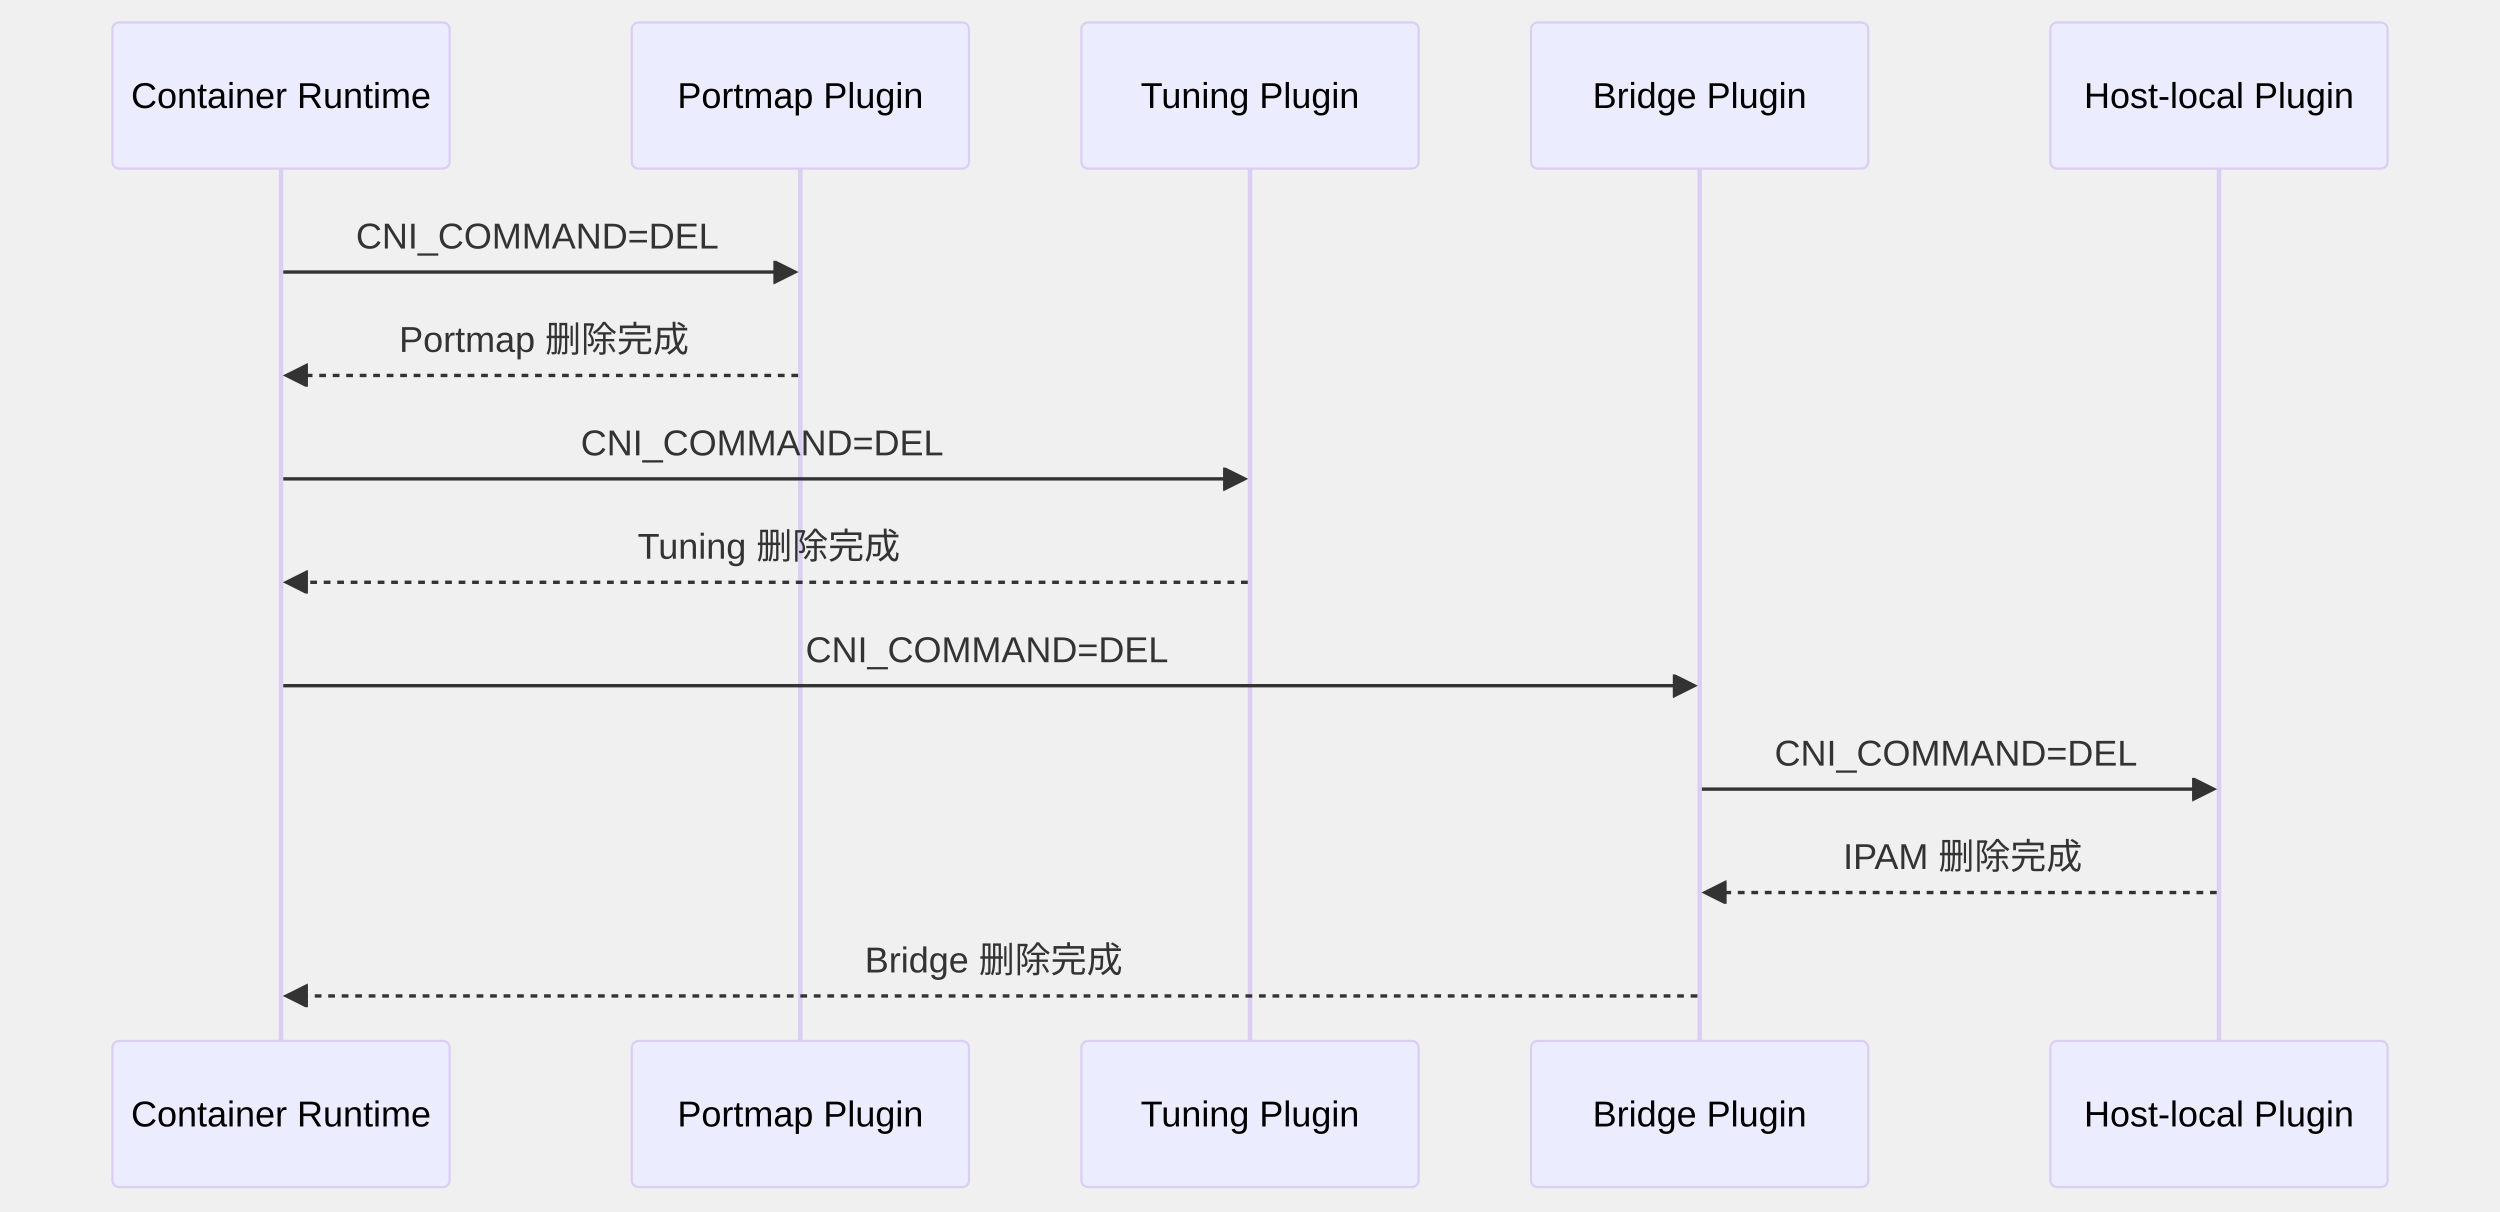
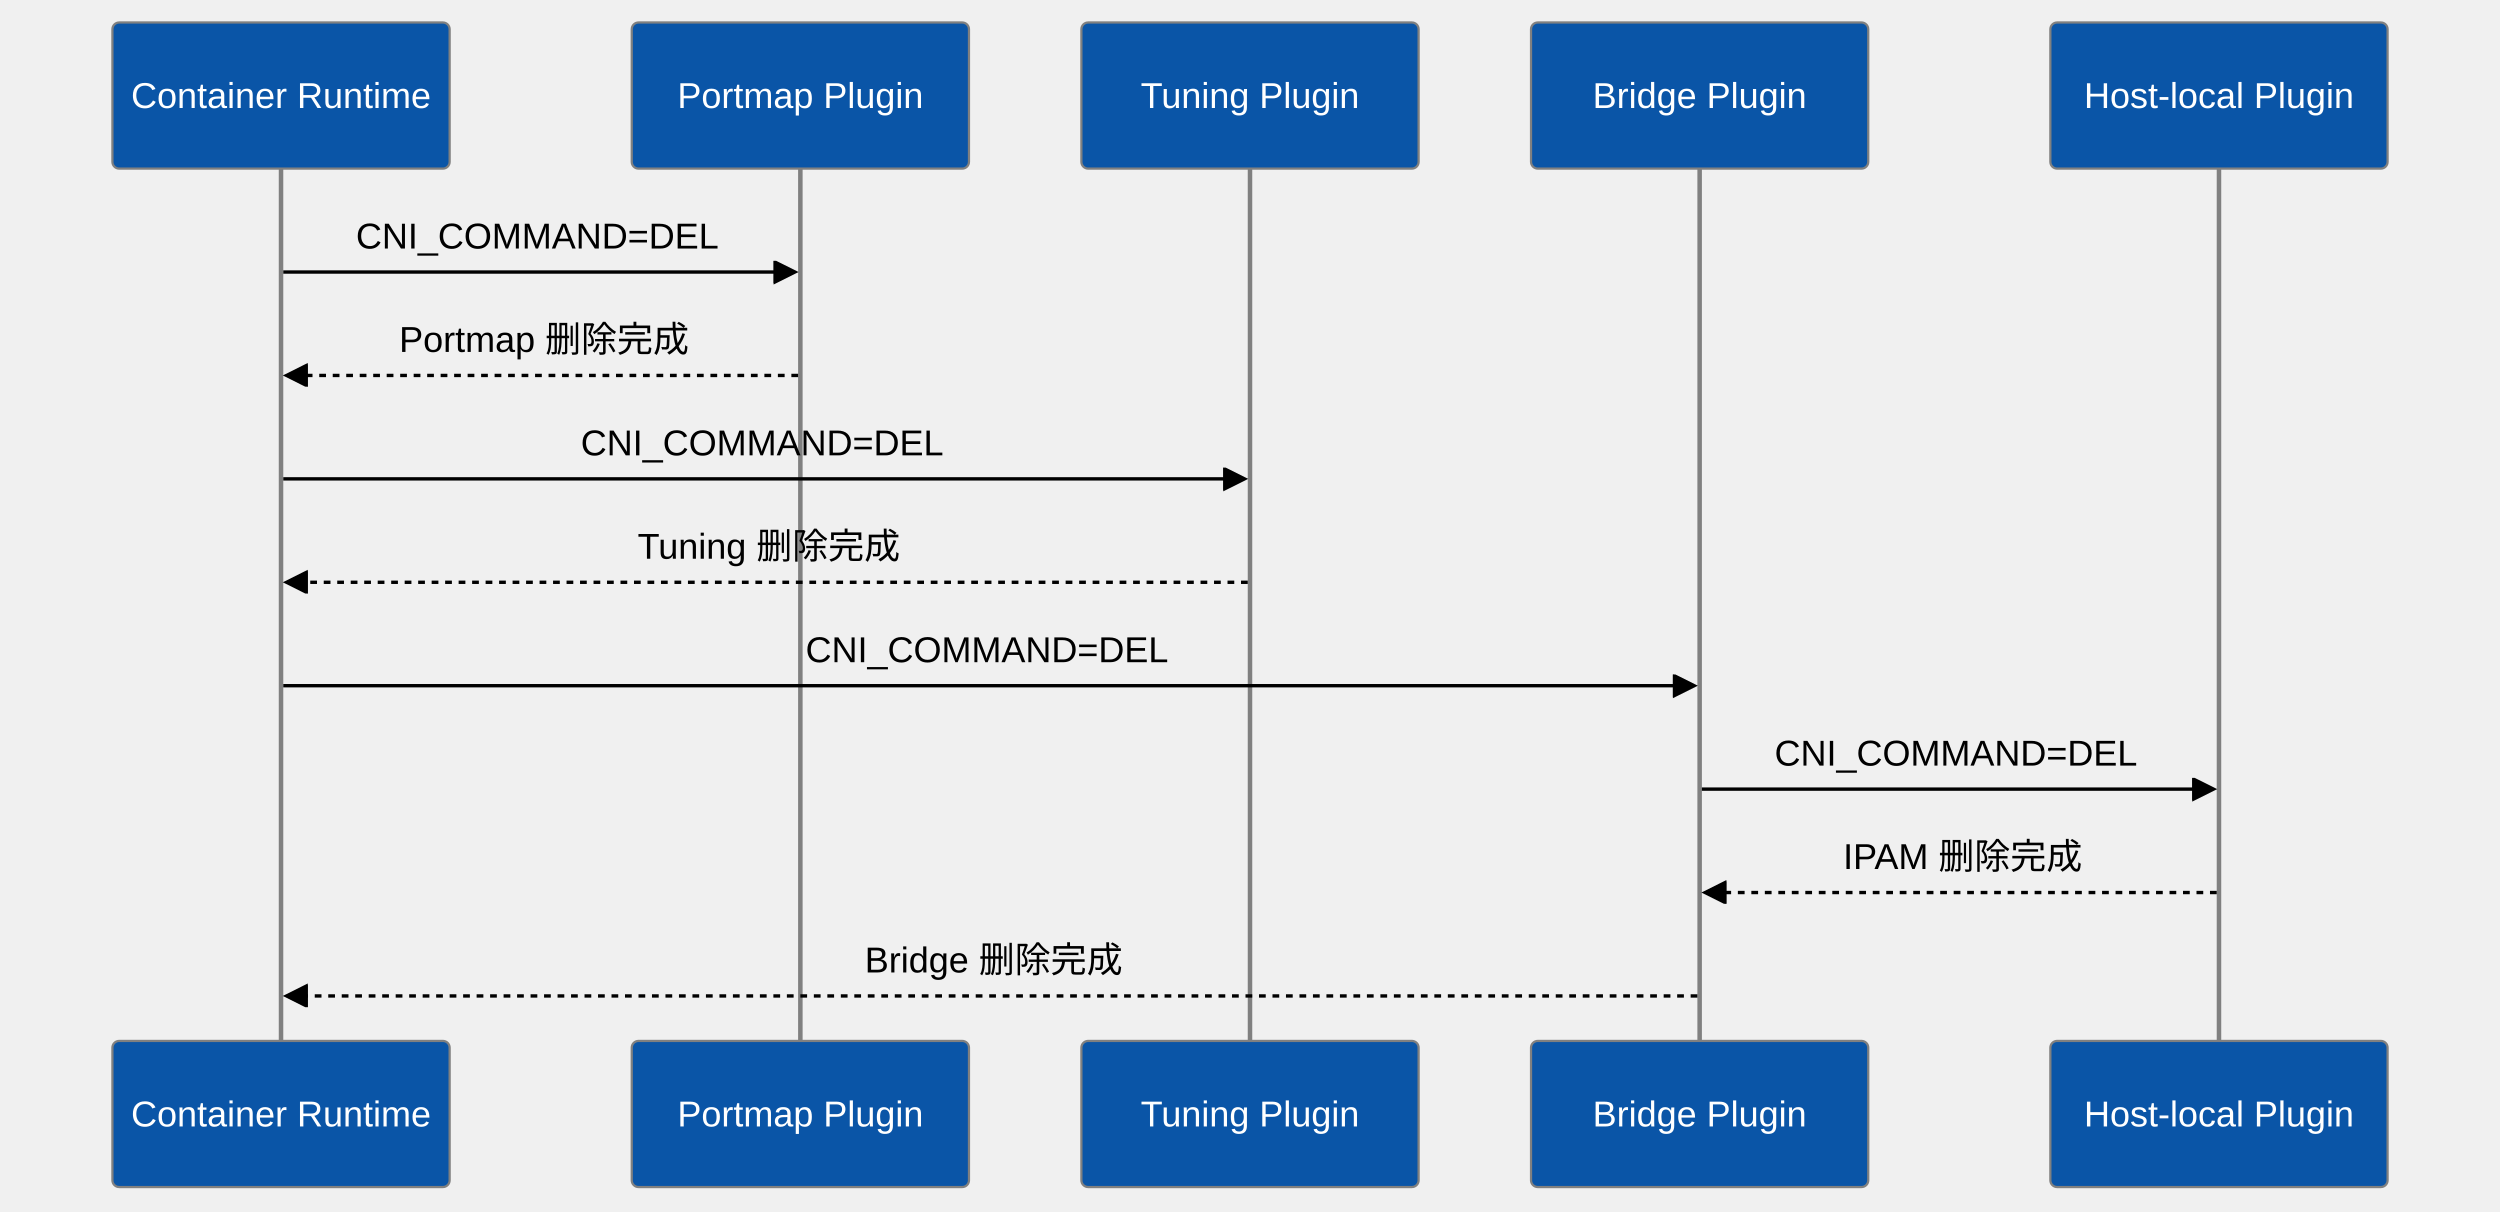
<svg xmlns="http://www.w3.org/2000/svg" aria-roledescription="sequence" role="graphics-document document" viewBox="-50 -10 1112 539" style="max-width: 1112px; background-color: white;" width="100%" id="my-svg">
  <g>
    <rect class="actor actor-bottom" ry="3" rx="3" name="HLP" height="65" width="150" stroke="#666" fill="#eaeaea" y="453" x="862" />
    <text style="text-anchor: middle; font-size: 16px; font-weight: 400;" class="actor" alignment-baseline="central" dominant-baseline="central" y="485.5" x="937">
      <tspan dy="0" x="937">Host-local Plugin</tspan>
    </text>
  </g>
  <g>
    <rect class="actor actor-bottom" ry="3" rx="3" name="BP" height="65" width="150" stroke="#666" fill="#eaeaea" y="453" x="631" />
    <text style="text-anchor: middle; font-size: 16px; font-weight: 400;" class="actor" alignment-baseline="central" dominant-baseline="central" y="485.5" x="706">
      <tspan dy="0" x="706">Bridge Plugin</tspan>
    </text>
  </g>
  <g>
    <rect class="actor actor-bottom" ry="3" rx="3" name="TP" height="65" width="150" stroke="#666" fill="#eaeaea" y="453" x="431" />
    <text style="text-anchor: middle; font-size: 16px; font-weight: 400;" class="actor" alignment-baseline="central" dominant-baseline="central" y="485.5" x="506">
      <tspan dy="0" x="506">Tuning Plugin</tspan>
    </text>
  </g>
  <g>
    <rect class="actor actor-bottom" ry="3" rx="3" name="PP" height="65" width="150" stroke="#666" fill="#eaeaea" y="453" x="231" />
    <text style="text-anchor: middle; font-size: 16px; font-weight: 400;" class="actor" alignment-baseline="central" dominant-baseline="central" y="485.5" x="306">
      <tspan dy="0" x="306">Portmap Plugin</tspan>
    </text>
  </g>
  <g>
    <rect class="actor actor-bottom" ry="3" rx="3" name="CR" height="65" width="150" stroke="#666" fill="#eaeaea" y="453" x="0" />
    <text style="text-anchor: middle; font-size: 16px; font-weight: 400;" class="actor" alignment-baseline="central" dominant-baseline="central" y="485.5" x="75">
      <tspan dy="0" x="75">Container Runtime</tspan>
    </text>
  </g>
  <g>
    <line stroke="#999" stroke-width="0.5px" class="200" y2="453" x2="937" y1="5" x1="937" id="actor4" />
    <g id="root-4">
      <rect class="actor actor-top" ry="3" rx="3" name="HLP" height="65" width="150" stroke="#666" fill="#eaeaea" y="0" x="862" />
      <text style="text-anchor: middle; font-size: 16px; font-weight: 400;" class="actor" alignment-baseline="central" dominant-baseline="central" y="32.5" x="937">
        <tspan dy="0" x="937">Host-local Plugin</tspan>
      </text>
    </g>
  </g>
  <g>
    <line stroke="#999" stroke-width="0.5px" class="200" y2="453" x2="706" y1="5" x1="706" id="actor3" />
    <g id="root-3">
      <rect class="actor actor-top" ry="3" rx="3" name="BP" height="65" width="150" stroke="#666" fill="#eaeaea" y="0" x="631" />
      <text style="text-anchor: middle; font-size: 16px; font-weight: 400;" class="actor" alignment-baseline="central" dominant-baseline="central" y="32.5" x="706">
        <tspan dy="0" x="706">Bridge Plugin</tspan>
      </text>
    </g>
  </g>
  <g>
    <line stroke="#999" stroke-width="0.5px" class="200" y2="453" x2="506" y1="5" x1="506" id="actor2" />
    <g id="root-2">
      <rect class="actor actor-top" ry="3" rx="3" name="TP" height="65" width="150" stroke="#666" fill="#eaeaea" y="0" x="431" />
      <text style="text-anchor: middle; font-size: 16px; font-weight: 400;" class="actor" alignment-baseline="central" dominant-baseline="central" y="32.5" x="506">
        <tspan dy="0" x="506">Tuning Plugin</tspan>
      </text>
    </g>
  </g>
  <g>
    <line stroke="#999" stroke-width="0.5px" class="200" y2="453" x2="306" y1="5" x1="306" id="actor1" />
    <g id="root-1">
      <rect class="actor actor-top" ry="3" rx="3" name="PP" height="65" width="150" stroke="#666" fill="#eaeaea" y="0" x="231" />
      <text style="text-anchor: middle; font-size: 16px; font-weight: 400;" class="actor" alignment-baseline="central" dominant-baseline="central" y="32.5" x="306">
        <tspan dy="0" x="306">Portmap Plugin</tspan>
      </text>
    </g>
  </g>
  <g>
    <line stroke="#999" stroke-width="0.5px" class="200" y2="453" x2="75" y1="5" x1="75" id="actor0" />
    <g id="root-0">
      <rect class="actor actor-top" ry="3" rx="3" name="CR" height="65" width="150" stroke="#666" fill="#eaeaea" y="0" x="0" />
      <text style="text-anchor: middle; font-size: 16px; font-weight: 400;" class="actor" alignment-baseline="central" dominant-baseline="central" y="32.5" x="75">
        <tspan dy="0" x="75">Container Runtime</tspan>
      </text>
    </g>
  </g>
-   <style>#my-svg{font-family:"trebuchet ms",verdana,arial,sans-serif;font-size:16px;fill:#333;}#my-svg .error-icon{fill:#552222;}#my-svg .error-text{fill:#552222;stroke:#552222;}#my-svg .edge-thickness-normal{stroke-width:2px;}#my-svg .edge-thickness-thick{stroke-width:3.5px;}#my-svg .edge-pattern-solid{stroke-dasharray:0;}#my-svg .edge-pattern-dashed{stroke-dasharray:3;}#my-svg .edge-pattern-dotted{stroke-dasharray:2;}#my-svg .marker{fill:#333333;stroke:#333333;}#my-svg .marker.cross{stroke:#333333;}#my-svg svg{font-family:"trebuchet ms",verdana,arial,sans-serif;font-size:16px;}#my-svg .actor{stroke:hsl(259.626, 59.777%, 87.902%);fill:#ECECFF;}#my-svg text.actor&gt;tspan{fill:black;stroke:none;}#my-svg .actor-line{stroke:grey;}#my-svg .messageLine0{stroke-width:1.5;stroke-dasharray:none;stroke:#333;}#my-svg .messageLine1{stroke-width:1.5;stroke-dasharray:2,2;stroke:#333;}#my-svg #arrowhead path{fill:#333;stroke:#333;}#my-svg .sequenceNumber{fill:white;}#my-svg #sequencenumber{fill:#333;}#my-svg #crosshead path{fill:#333;stroke:#333;}#my-svg .messageText{fill:#333;stroke:none;}#my-svg .labelBox{stroke:hsl(259.626, 59.777%, 87.902%);fill:#ECECFF;}#my-svg .labelText,#my-svg .labelText&gt;tspan{fill:black;stroke:none;}#my-svg .loopText,#my-svg .loopText&gt;tspan{fill:black;stroke:none;}#my-svg .loopLine{stroke-width:2px;stroke-dasharray:2,2;stroke:hsl(259.626, 59.777%, 87.902%);fill:hsl(259.626, 59.777%, 87.902%);}#my-svg .note{stroke:#aaaa33;fill:#fff5ad;}#my-svg .noteText,#my-svg .noteText&gt;tspan{fill:black;stroke:none;}#my-svg .activation0{fill:#f4f4f4;stroke:#666;}#my-svg .activation1{fill:#f4f4f4;stroke:#666;}#my-svg .activation2{fill:#f4f4f4;stroke:#666;}#my-svg .actorPopupMenu{position:absolute;}#my-svg .actorPopupMenuPanel{position:absolute;fill:#ECECFF;box-shadow:0px 8px 16px 0px rgba(0,0,0,0.2);filter:drop-shadow(3px 5px 2px rgb(0 0 0 / 0.4));}#my-svg .actor-man line{stroke:hsl(259.626, 59.777%, 87.902%);fill:#ECECFF;}#my-svg .actor-man circle,#my-svg line{stroke:hsl(259.626, 59.777%, 87.902%);fill:#ECECFF;stroke-width:2px;}#my-svg :root{--mermaid-font-family:"trebuchet ms",verdana,arial,sans-serif;}</style>
+   <style>#my-svg{font-family:"trebuchet ms",verdana,arial,sans-serif;font-size:16px;fill:black;}#my-svg .error-icon{fill:hsl(31.338, 88.701%, 39.706%);}#my-svg .error-text{fill:black;stroke:black;}#my-svg .edge-thickness-normal{stroke-width:2px;}#my-svg .edge-thickness-thick{stroke-width:3.5px;}#my-svg .edge-pattern-solid{stroke-dasharray:0;}#my-svg .edge-pattern-dashed{stroke-dasharray:3;}#my-svg .edge-pattern-dotted{stroke-dasharray:2;}#my-svg .marker{fill:#0b0b0b;stroke:#0b0b0b;}#my-svg .marker.cross{stroke:#0b0b0b;}#my-svg svg{font-family:"trebuchet ms",verdana,arial,sans-serif;font-size:16px;}#my-svg .actor{stroke:gray;fill:#0a55a7;}#my-svg text.actor&gt;tspan{fill:white;stroke:none;}#my-svg .actor-line{stroke:grey;}#my-svg .messageLine0{stroke-width:1.5;stroke-dasharray:none;stroke:black;}#my-svg .messageLine1{stroke-width:1.5;stroke-dasharray:2,2;stroke:black;}#my-svg #arrowhead path{fill:black;stroke:black;}#my-svg .sequenceNumber{fill:#f4f4f4;}#my-svg #sequencenumber{fill:black;}#my-svg #crosshead path{fill:black;stroke:black;}#my-svg .messageText{fill:black;stroke:none;}#my-svg .labelBox{stroke:gray;fill:#0a55a7;}#my-svg .labelText,#my-svg .labelText&gt;tspan{fill:white;stroke:none;}#my-svg .loopText,#my-svg .loopText&gt;tspan{fill:white;stroke:none;}#my-svg .loopLine{stroke-width:2px;stroke-dasharray:2,2;stroke:gray;fill:gray;}#my-svg .note{stroke:hsl(52.683, 60%, 73.922%);fill:#fff5ad;}#my-svg .noteText,#my-svg .noteText&gt;tspan{fill:#333;stroke:none;}#my-svg .activation0{fill:gray;stroke:hsl(0, 0%, 40.196%);}#my-svg .activation1{fill:gray;stroke:hsl(0, 0%, 40.196%);}#my-svg .activation2{fill:gray;stroke:hsl(0, 0%, 40.196%);}#my-svg .actorPopupMenu{position:absolute;}#my-svg .actorPopupMenuPanel{position:absolute;fill:#0a55a7;box-shadow:0px 8px 16px 0px rgba(0,0,0,0.2);filter:drop-shadow(3px 5px 2px rgb(0 0 0 / 0.4));}#my-svg .actor-man line{stroke:gray;fill:#0a55a7;}#my-svg .actor-man circle,#my-svg line{stroke:gray;fill:#0a55a7;stroke-width:2px;}#my-svg :root{--mermaid-font-family:"trebuchet ms",verdana,arial,sans-serif;}</style>
  <g />
  <defs>
    <symbol height="24" width="24" id="computer">
      <path d="M2 2v13h20v-13h-20zm18 11h-16v-9h16v9zm-10.228 6l.466-1h3.524l.467 1h-4.457zm14.228 3h-24l2-6h2.104l-1.33 4h18.45l-1.297-4h2.073l2 6zm-5-10h-14v-7h14v7z" transform="scale(.5)" />
    </symbol>
  </defs>
  <defs>
    <symbol clip-rule="evenodd" fill-rule="evenodd" id="database">
      <path d="M12.258.001l.256.004.255.005.253.008.251.01.249.012.247.015.246.016.242.019.241.02.239.023.236.024.233.027.231.028.229.031.225.032.223.034.22.036.217.038.214.04.211.041.208.043.205.045.201.046.198.048.194.05.191.051.187.053.183.054.18.056.175.057.172.059.168.06.163.061.16.063.155.064.15.066.074.033.073.033.071.034.07.034.069.035.068.035.067.035.066.035.064.036.064.036.062.036.06.036.06.037.058.037.058.037.055.038.055.038.053.038.052.038.051.039.05.039.048.039.047.039.045.04.044.04.043.04.041.04.04.041.039.041.037.041.036.041.034.041.033.042.032.042.03.042.029.042.027.042.026.043.024.043.023.043.021.043.02.043.018.044.017.043.015.044.013.044.012.044.011.045.009.044.007.045.006.045.004.045.002.045.001.045v17l-.001.045-.002.045-.004.045-.006.045-.007.045-.009.044-.011.045-.012.044-.013.044-.015.044-.017.043-.018.044-.02.043-.021.043-.023.043-.024.043-.026.043-.027.042-.029.042-.03.042-.032.042-.033.042-.034.041-.036.041-.037.041-.039.041-.04.041-.041.04-.043.04-.044.04-.045.04-.047.039-.048.039-.05.039-.051.039-.052.038-.053.038-.055.038-.055.038-.058.037-.058.037-.06.037-.06.036-.062.036-.064.036-.064.036-.066.035-.067.035-.068.035-.069.035-.07.034-.071.034-.073.033-.074.033-.15.066-.155.064-.16.063-.163.061-.168.06-.172.059-.175.057-.18.056-.183.054-.187.053-.191.051-.194.05-.198.048-.201.046-.205.045-.208.043-.211.041-.214.04-.217.038-.22.036-.223.034-.225.032-.229.031-.231.028-.233.027-.236.024-.239.023-.241.02-.242.019-.246.016-.247.015-.249.012-.251.01-.253.008-.255.005-.256.004-.258.001-.258-.001-.256-.004-.255-.005-.253-.008-.251-.01-.249-.012-.247-.015-.245-.016-.243-.019-.241-.02-.238-.023-.236-.024-.234-.027-.231-.028-.228-.031-.226-.032-.223-.034-.22-.036-.217-.038-.214-.04-.211-.041-.208-.043-.204-.045-.201-.046-.198-.048-.195-.05-.19-.051-.187-.053-.184-.054-.179-.056-.176-.057-.172-.059-.167-.06-.164-.061-.159-.063-.155-.064-.151-.066-.074-.033-.072-.033-.072-.034-.07-.034-.069-.035-.068-.035-.067-.035-.066-.035-.064-.036-.063-.036-.062-.036-.061-.036-.06-.037-.058-.037-.057-.037-.056-.038-.055-.038-.053-.038-.052-.038-.051-.039-.049-.039-.049-.039-.046-.039-.046-.04-.044-.04-.043-.04-.041-.04-.04-.041-.039-.041-.037-.041-.036-.041-.034-.041-.033-.042-.032-.042-.03-.042-.029-.042-.027-.042-.026-.043-.024-.043-.023-.043-.021-.043-.02-.043-.018-.044-.017-.043-.015-.044-.013-.044-.012-.044-.011-.045-.009-.044-.007-.045-.006-.045-.004-.045-.002-.045-.001-.045v-17l.001-.045.002-.045.004-.045.006-.045.007-.045.009-.044.011-.045.012-.044.013-.044.015-.044.017-.043.018-.044.02-.043.021-.043.023-.043.024-.043.026-.043.027-.042.029-.042.03-.042.032-.042.033-.042.034-.041.036-.041.037-.041.039-.041.04-.041.041-.04.043-.04.044-.04.046-.04.046-.039.049-.039.049-.039.051-.039.052-.038.053-.038.055-.038.056-.038.057-.037.058-.037.06-.037.061-.036.062-.036.063-.036.064-.036.066-.035.067-.035.068-.035.069-.035.07-.034.072-.034.072-.033.074-.033.151-.066.155-.064.159-.063.164-.061.167-.06.172-.059.176-.057.179-.056.184-.054.187-.053.19-.051.195-.05.198-.048.201-.046.204-.045.208-.043.211-.041.214-.04.217-.038.22-.036.223-.034.226-.032.228-.031.231-.028.234-.027.236-.024.238-.023.241-.02.243-.019.245-.016.247-.015.249-.012.251-.01.253-.008.255-.005.256-.004.258-.001.258.001zm-9.258 20.499v.01l.001.021.003.021.004.022.005.021.006.022.007.022.009.023.01.022.011.023.012.023.013.023.015.023.016.024.017.023.018.024.019.024.021.024.022.025.023.024.024.025.052.049.056.05.061.051.066.051.07.051.075.051.079.052.084.052.088.052.092.052.097.052.102.051.105.052.11.052.114.051.119.051.123.051.127.05.131.05.135.05.139.048.144.049.147.047.152.047.155.047.16.045.163.045.167.043.171.043.176.041.178.041.183.039.187.039.19.037.194.035.197.035.202.033.204.031.209.03.212.029.216.027.219.025.222.024.226.021.23.02.233.018.236.016.24.015.243.012.246.01.249.008.253.005.256.004.259.001.26-.001.257-.004.254-.005.25-.008.247-.011.244-.012.241-.014.237-.016.233-.018.231-.021.226-.021.224-.024.22-.026.216-.027.212-.028.21-.031.205-.031.202-.034.198-.034.194-.036.191-.037.187-.039.183-.04.179-.04.175-.042.172-.043.168-.044.163-.045.16-.046.155-.046.152-.047.148-.048.143-.049.139-.049.136-.05.131-.05.126-.05.123-.051.118-.052.114-.051.11-.052.106-.052.101-.052.096-.052.092-.052.088-.053.083-.051.079-.052.074-.052.07-.051.065-.051.06-.051.056-.05.051-.05.023-.024.023-.025.021-.024.02-.024.019-.024.018-.024.017-.024.015-.023.014-.024.013-.023.012-.023.01-.023.01-.022.008-.022.006-.022.006-.022.004-.022.004-.021.001-.021.001-.021v-4.127l-.077.055-.08.053-.083.054-.085.053-.087.052-.09.052-.093.051-.095.05-.097.05-.1.049-.102.049-.105.048-.106.047-.109.047-.111.046-.114.045-.115.045-.118.044-.12.043-.122.042-.124.042-.126.041-.128.04-.13.04-.132.038-.134.038-.135.037-.138.037-.139.035-.142.035-.143.034-.144.033-.147.032-.148.031-.15.03-.151.03-.153.029-.154.027-.156.027-.158.026-.159.025-.161.024-.162.023-.163.022-.165.021-.166.02-.167.019-.169.018-.169.017-.171.016-.173.015-.173.014-.175.013-.175.012-.177.011-.178.01-.179.008-.179.008-.181.006-.182.005-.182.004-.184.003-.184.002h-.37l-.184-.002-.184-.003-.182-.004-.182-.005-.181-.006-.179-.008-.179-.008-.178-.01-.176-.011-.176-.012-.175-.013-.173-.014-.172-.015-.171-.016-.17-.017-.169-.018-.167-.019-.166-.02-.165-.021-.163-.022-.162-.023-.161-.024-.159-.025-.157-.026-.156-.027-.155-.027-.153-.029-.151-.03-.15-.03-.148-.031-.146-.032-.145-.033-.143-.034-.141-.035-.14-.035-.137-.037-.136-.037-.134-.038-.132-.038-.13-.04-.128-.04-.126-.041-.124-.042-.122-.042-.12-.044-.117-.043-.116-.045-.113-.045-.112-.046-.109-.047-.106-.047-.105-.048-.102-.049-.1-.049-.097-.05-.095-.05-.093-.052-.09-.051-.087-.052-.085-.053-.083-.054-.08-.054-.077-.054v4.127zm0-5.654v.011l.001.021.003.021.004.021.005.022.006.022.007.022.009.022.01.022.011.023.012.023.013.023.015.024.016.023.017.024.018.024.019.024.021.024.022.024.023.025.024.024.052.05.056.05.061.05.066.051.07.051.075.052.079.051.084.052.088.052.092.052.097.052.102.052.105.052.11.051.114.051.119.052.123.05.127.051.131.05.135.049.139.049.144.048.147.048.152.047.155.046.16.045.163.045.167.044.171.042.176.042.178.04.183.04.187.038.19.037.194.036.197.034.202.033.204.032.209.03.212.028.216.027.219.025.222.024.226.022.23.02.233.018.236.016.24.014.243.012.246.01.249.008.253.006.256.003.259.001.26-.001.257-.003.254-.006.25-.008.247-.01.244-.012.241-.015.237-.016.233-.018.231-.02.226-.022.224-.024.22-.025.216-.027.212-.029.21-.03.205-.032.202-.033.198-.035.194-.036.191-.037.187-.039.183-.039.179-.041.175-.042.172-.043.168-.044.163-.045.16-.045.155-.047.152-.047.148-.048.143-.048.139-.05.136-.049.131-.05.126-.051.123-.051.118-.051.114-.052.11-.052.106-.052.101-.052.096-.052.092-.052.088-.052.083-.052.079-.052.074-.051.07-.052.065-.051.06-.05.056-.051.051-.049.023-.025.023-.024.021-.025.02-.024.019-.024.018-.024.017-.024.015-.023.014-.023.013-.024.012-.022.01-.023.01-.023.008-.022.006-.022.006-.022.004-.021.004-.022.001-.021.001-.021v-4.139l-.077.054-.08.054-.083.054-.085.052-.087.053-.09.051-.093.051-.095.051-.097.05-.1.049-.102.049-.105.048-.106.047-.109.047-.111.046-.114.045-.115.044-.118.044-.12.044-.122.042-.124.042-.126.041-.128.04-.13.039-.132.039-.134.038-.135.037-.138.036-.139.036-.142.035-.143.033-.144.033-.147.033-.148.031-.15.03-.151.03-.153.028-.154.028-.156.027-.158.026-.159.025-.161.024-.162.023-.163.022-.165.021-.166.02-.167.019-.169.018-.169.017-.171.016-.173.015-.173.014-.175.013-.175.012-.177.011-.178.009-.179.009-.179.007-.181.007-.182.005-.182.004-.184.003-.184.002h-.37l-.184-.002-.184-.003-.182-.004-.182-.005-.181-.007-.179-.007-.179-.009-.178-.009-.176-.011-.176-.012-.175-.013-.173-.014-.172-.015-.171-.016-.17-.017-.169-.018-.167-.019-.166-.02-.165-.021-.163-.022-.162-.023-.161-.024-.159-.025-.157-.026-.156-.027-.155-.028-.153-.028-.151-.03-.15-.03-.148-.031-.146-.033-.145-.033-.143-.033-.141-.035-.14-.036-.137-.036-.136-.037-.134-.038-.132-.039-.13-.039-.128-.04-.126-.041-.124-.042-.122-.043-.12-.043-.117-.044-.116-.044-.113-.046-.112-.046-.109-.046-.106-.047-.105-.048-.102-.049-.1-.049-.097-.05-.095-.051-.093-.051-.09-.051-.087-.053-.085-.052-.083-.054-.08-.054-.077-.054v4.139zm0-5.666v.011l.001.02.003.022.004.021.005.022.006.021.007.022.009.023.01.022.011.023.012.023.013.023.015.023.016.024.017.024.018.023.019.024.021.025.022.024.023.024.024.025.052.05.056.05.061.05.066.051.07.051.075.052.079.051.084.052.088.052.092.052.097.052.102.052.105.051.11.052.114.051.119.051.123.051.127.05.131.05.135.05.139.049.144.048.147.048.152.047.155.046.16.045.163.045.167.043.171.043.176.042.178.04.183.04.187.038.19.037.194.036.197.034.202.033.204.032.209.03.212.028.216.027.219.025.222.024.226.021.23.02.233.018.236.017.24.014.243.012.246.01.249.008.253.006.256.003.259.001.26-.001.257-.003.254-.006.25-.008.247-.01.244-.013.241-.014.237-.016.233-.018.231-.02.226-.022.224-.024.22-.025.216-.027.212-.029.21-.03.205-.032.202-.033.198-.035.194-.036.191-.037.187-.039.183-.039.179-.041.175-.042.172-.043.168-.044.163-.045.16-.045.155-.047.152-.047.148-.048.143-.049.139-.049.136-.049.131-.051.126-.05.123-.051.118-.052.114-.051.11-.052.106-.052.101-.052.096-.052.092-.052.088-.052.083-.052.079-.052.074-.052.07-.051.065-.051.06-.051.056-.05.051-.049.023-.025.023-.025.021-.024.02-.024.019-.024.018-.024.017-.024.015-.023.014-.024.013-.023.012-.023.01-.022.01-.023.008-.022.006-.022.006-.022.004-.022.004-.021.001-.021.001-.021v-4.153l-.077.054-.08.054-.083.053-.085.053-.087.053-.09.051-.093.051-.095.051-.097.05-.1.049-.102.048-.105.048-.106.048-.109.046-.111.046-.114.046-.115.044-.118.044-.12.043-.122.043-.124.042-.126.041-.128.04-.13.039-.132.039-.134.038-.135.037-.138.036-.139.036-.142.034-.143.034-.144.033-.147.032-.148.032-.15.03-.151.03-.153.028-.154.028-.156.027-.158.026-.159.024-.161.024-.162.023-.163.023-.165.021-.166.02-.167.019-.169.018-.169.017-.171.016-.173.015-.173.014-.175.013-.175.012-.177.01-.178.01-.179.009-.179.007-.181.006-.182.006-.182.004-.184.003-.184.001-.185.001-.185-.001-.184-.001-.184-.003-.182-.004-.182-.006-.181-.006-.179-.007-.179-.009-.178-.01-.176-.01-.176-.012-.175-.013-.173-.014-.172-.015-.171-.016-.17-.017-.169-.018-.167-.019-.166-.02-.165-.021-.163-.023-.162-.023-.161-.024-.159-.024-.157-.026-.156-.027-.155-.028-.153-.028-.151-.03-.15-.03-.148-.032-.146-.032-.145-.033-.143-.034-.141-.034-.14-.036-.137-.036-.136-.037-.134-.038-.132-.039-.13-.039-.128-.041-.126-.041-.124-.041-.122-.043-.12-.043-.117-.044-.116-.044-.113-.046-.112-.046-.109-.046-.106-.048-.105-.048-.102-.048-.1-.05-.097-.049-.095-.051-.093-.051-.09-.052-.087-.052-.085-.053-.083-.053-.08-.054-.077-.054v4.153zm8.74-8.179l-.257.004-.254.005-.25.008-.247.011-.244.012-.241.014-.237.016-.233.018-.231.021-.226.022-.224.023-.22.026-.216.027-.212.028-.21.031-.205.032-.202.033-.198.034-.194.036-.191.038-.187.038-.183.04-.179.041-.175.042-.172.043-.168.043-.163.045-.16.046-.155.046-.152.048-.148.048-.143.048-.139.049-.136.05-.131.05-.126.051-.123.051-.118.051-.114.052-.11.052-.106.052-.101.052-.096.052-.092.052-.088.052-.083.052-.079.052-.074.051-.07.052-.065.051-.06.05-.056.05-.051.05-.023.025-.023.024-.021.024-.02.025-.019.024-.018.024-.017.023-.015.024-.014.023-.013.023-.012.023-.01.023-.01.022-.008.022-.006.023-.006.021-.004.022-.004.021-.001.021-.001.021.001.021.001.021.004.021.004.022.006.021.006.023.008.022.01.022.01.023.012.023.013.023.014.023.015.024.017.023.018.024.019.024.02.025.021.024.023.024.023.025.051.05.056.05.06.05.065.051.07.052.074.051.079.052.083.052.088.052.092.052.096.052.101.052.106.052.11.052.114.052.118.051.123.051.126.051.131.05.136.05.139.049.143.048.148.048.152.048.155.046.16.046.163.045.168.043.172.043.175.042.179.041.183.04.187.038.191.038.194.036.198.034.202.033.205.032.21.031.212.028.216.027.22.026.224.023.226.022.231.021.233.018.237.016.241.014.244.012.247.011.25.008.254.005.257.004.26.001.26-.001.257-.004.254-.005.25-.008.247-.011.244-.012.241-.014.237-.016.233-.018.231-.021.226-.022.224-.023.22-.026.216-.027.212-.028.21-.031.205-.032.202-.033.198-.034.194-.036.191-.038.187-.038.183-.04.179-.041.175-.042.172-.043.168-.043.163-.045.16-.046.155-.046.152-.048.148-.048.143-.048.139-.049.136-.05.131-.05.126-.051.123-.051.118-.051.114-.052.11-.052.106-.052.101-.052.096-.052.092-.052.088-.052.083-.052.079-.052.074-.051.07-.052.065-.051.06-.05.056-.05.051-.05.023-.025.023-.024.021-.024.02-.025.019-.024.018-.024.017-.023.015-.024.014-.023.013-.023.012-.023.01-.023.01-.022.008-.022.006-.023.006-.021.004-.022.004-.021.001-.021.001-.021-.001-.021-.001-.021-.004-.021-.004-.022-.006-.021-.006-.023-.008-.022-.01-.022-.01-.023-.012-.023-.013-.023-.014-.023-.015-.024-.017-.023-.018-.024-.019-.024-.02-.025-.021-.024-.023-.024-.023-.025-.051-.05-.056-.05-.06-.05-.065-.051-.07-.052-.074-.051-.079-.052-.083-.052-.088-.052-.092-.052-.096-.052-.101-.052-.106-.052-.11-.052-.114-.052-.118-.051-.123-.051-.126-.051-.131-.05-.136-.05-.139-.049-.143-.048-.148-.048-.152-.048-.155-.046-.16-.046-.163-.045-.168-.043-.172-.043-.175-.042-.179-.041-.183-.04-.187-.038-.191-.038-.194-.036-.198-.034-.202-.033-.205-.032-.21-.031-.212-.028-.216-.027-.22-.026-.224-.023-.226-.022-.231-.021-.233-.018-.237-.016-.241-.014-.244-.012-.247-.011-.25-.008-.254-.005-.257-.004-.26-.001-.26.001z" transform="scale(.5)" />
    </symbol>
  </defs>
  <defs>
    <symbol height="24" width="24" id="clock">
      <path d="M12 2c5.514 0 10 4.486 10 10s-4.486 10-10 10-10-4.486-10-10 4.486-10 10-10zm0-2c-6.627 0-12 5.373-12 12s5.373 12 12 12 12-5.373 12-12-5.373-12-12-12zm5.848 12.459c.202.038.202.333.001.372-1.907.361-6.045 1.111-6.547 1.111-.719 0-1.301-.582-1.301-1.301 0-.512.77-5.447 1.125-7.445.034-.192.312-.181.343.014l.985 6.238 5.394 1.011z" transform="scale(.5)" />
    </symbol>
  </defs>
  <defs>
    <marker orient="auto" markerHeight="12" markerWidth="12" markerUnits="userSpaceOnUse" refY="5" refX="7.9" id="arrowhead">
      <path d="M 0 0 L 10 5 L 0 10 z" />
    </marker>
  </defs>
  <defs>
    <marker refY="4.5" refX="4" orient="auto" markerHeight="8" markerWidth="15" id="crosshead">
      <path style="stroke-dasharray: 0, 0;" d="M 1,2 L 6,7 M 6,2 L 1,7" stroke-width="1pt" stroke="#000000" fill="none" />
    </marker>
  </defs>
  <defs>
    <marker orient="auto" markerHeight="28" markerWidth="20" refY="7" refX="15.5" id="filled-head">
      <path d="M 18,7 L9,13 L14,7 L9,1 Z" />
    </marker>
  </defs>
  <defs>
    <marker orient="auto" markerHeight="40" markerWidth="60" refY="15" refX="15" id="sequencenumber">
      <circle r="6" cy="15" cx="15" />
    </marker>
  </defs>
  <text style="font-size: 16px; font-weight: 400;" dy="1em" class="messageText" alignment-baseline="middle" dominant-baseline="middle" text-anchor="middle" y="80" x="189">CNI_COMMAND=DEL</text>
  <line style="fill: none;" marker-end="url(#arrowhead)" stroke="none" stroke-width="2" class="messageLine0" y2="111" x2="302" y1="111" x1="76" />
  <text style="font-size: 16px; font-weight: 400;" dy="1em" class="messageText" alignment-baseline="middle" dominant-baseline="middle" text-anchor="middle" y="126" x="192">Portmap 删除完成</text>
  <line style="stroke-dasharray: 3, 3; fill: none;" marker-end="url(#arrowhead)" stroke="none" stroke-width="2" class="messageLine1" y2="157" x2="79" y1="157" x1="305" />
  <text style="font-size: 16px; font-weight: 400;" dy="1em" class="messageText" alignment-baseline="middle" dominant-baseline="middle" text-anchor="middle" y="172" x="289">CNI_COMMAND=DEL</text>
  <line style="fill: none;" marker-end="url(#arrowhead)" stroke="none" stroke-width="2" class="messageLine0" y2="203" x2="502" y1="203" x1="76" />
  <text style="font-size: 16px; font-weight: 400;" dy="1em" class="messageText" alignment-baseline="middle" dominant-baseline="middle" text-anchor="middle" y="218" x="292">Tuning 删除完成</text>
  <line style="stroke-dasharray: 3, 3; fill: none;" marker-end="url(#arrowhead)" stroke="none" stroke-width="2" class="messageLine1" y2="249" x2="79" y1="249" x1="505" />
  <text style="font-size: 16px; font-weight: 400;" dy="1em" class="messageText" alignment-baseline="middle" dominant-baseline="middle" text-anchor="middle" y="264" x="389">CNI_COMMAND=DEL</text>
  <line style="fill: none;" marker-end="url(#arrowhead)" stroke="none" stroke-width="2" class="messageLine0" y2="295" x2="702" y1="295" x1="76" />
  <text style="font-size: 16px; font-weight: 400;" dy="1em" class="messageText" alignment-baseline="middle" dominant-baseline="middle" text-anchor="middle" y="310" x="820">CNI_COMMAND=DEL</text>
  <line style="fill: none;" marker-end="url(#arrowhead)" stroke="none" stroke-width="2" class="messageLine0" y2="341" x2="933" y1="341" x1="707" />
  <text style="font-size: 16px; font-weight: 400;" dy="1em" class="messageText" alignment-baseline="middle" dominant-baseline="middle" text-anchor="middle" y="356" x="823">IPAM 删除完成</text>
  <line style="stroke-dasharray: 3, 3; fill: none;" marker-end="url(#arrowhead)" stroke="none" stroke-width="2" class="messageLine1" y2="387" x2="710" y1="387" x1="936" />
  <text style="font-size: 16px; font-weight: 400;" dy="1em" class="messageText" alignment-baseline="middle" dominant-baseline="middle" text-anchor="middle" y="402" x="392">Bridge 删除完成</text>
  <line style="stroke-dasharray: 3, 3; fill: none;" marker-end="url(#arrowhead)" stroke="none" stroke-width="2" class="messageLine1" y2="433" x2="79" y1="433" x1="705" />
</svg>
